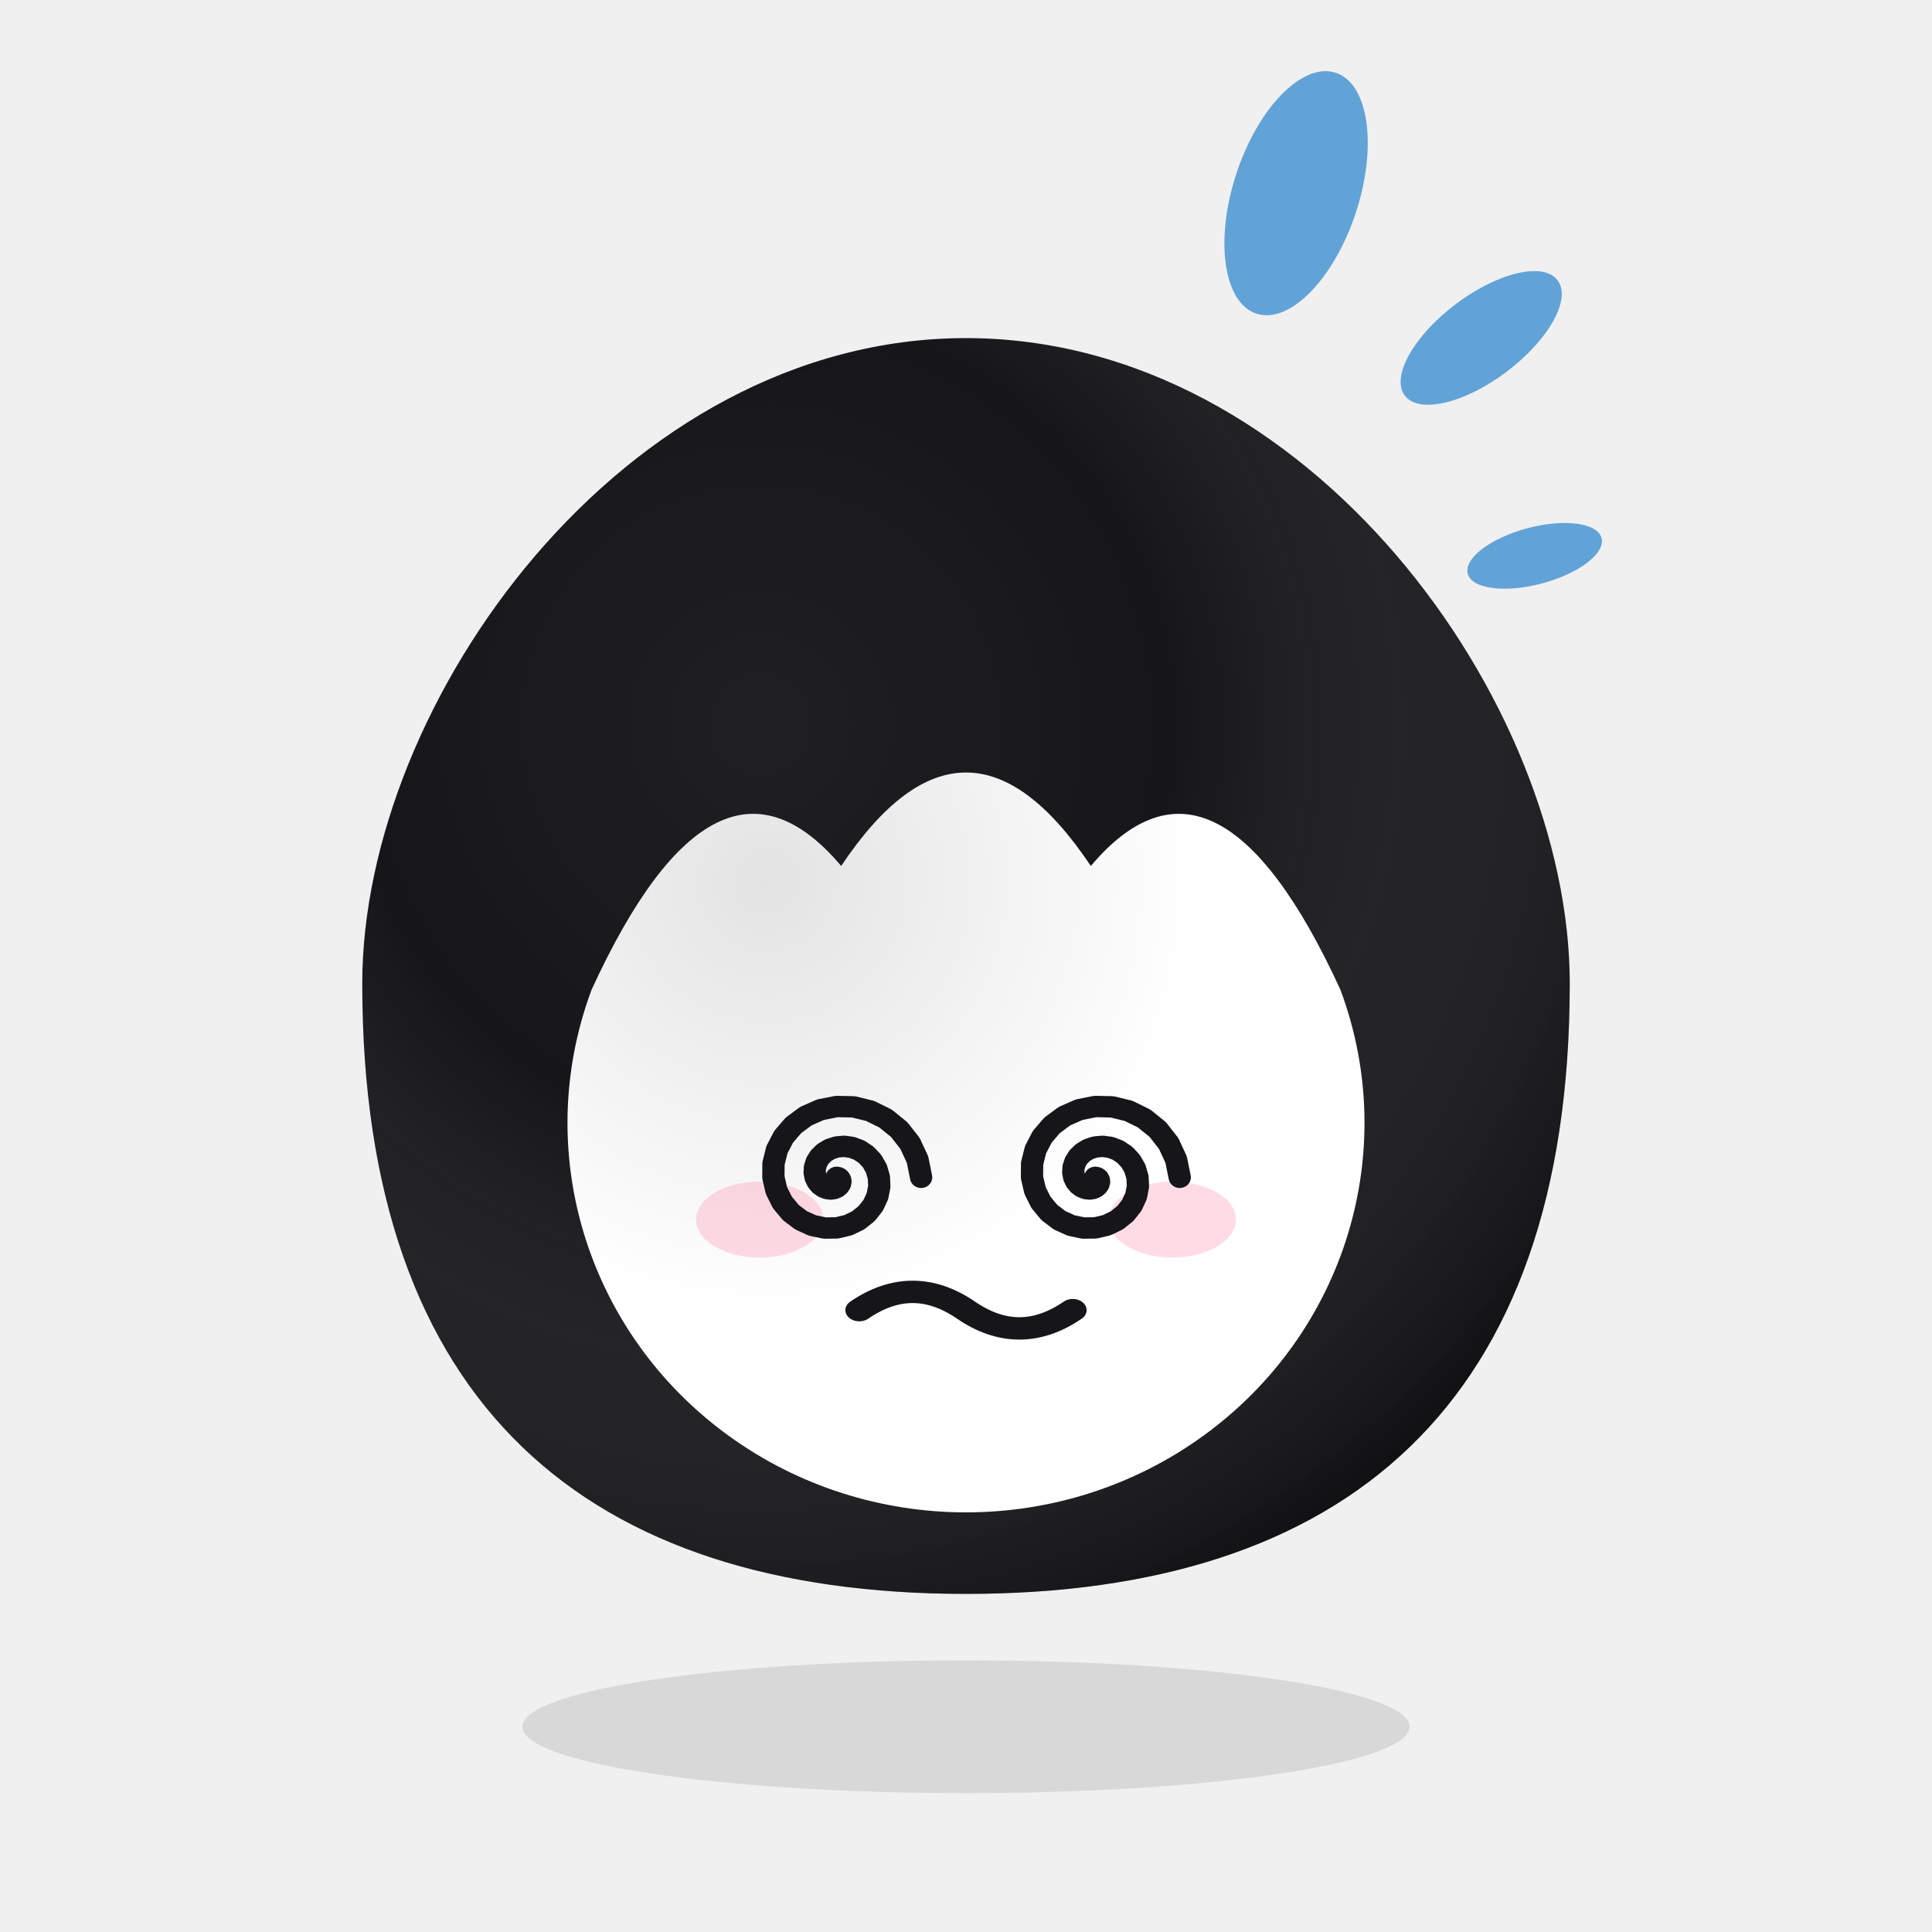
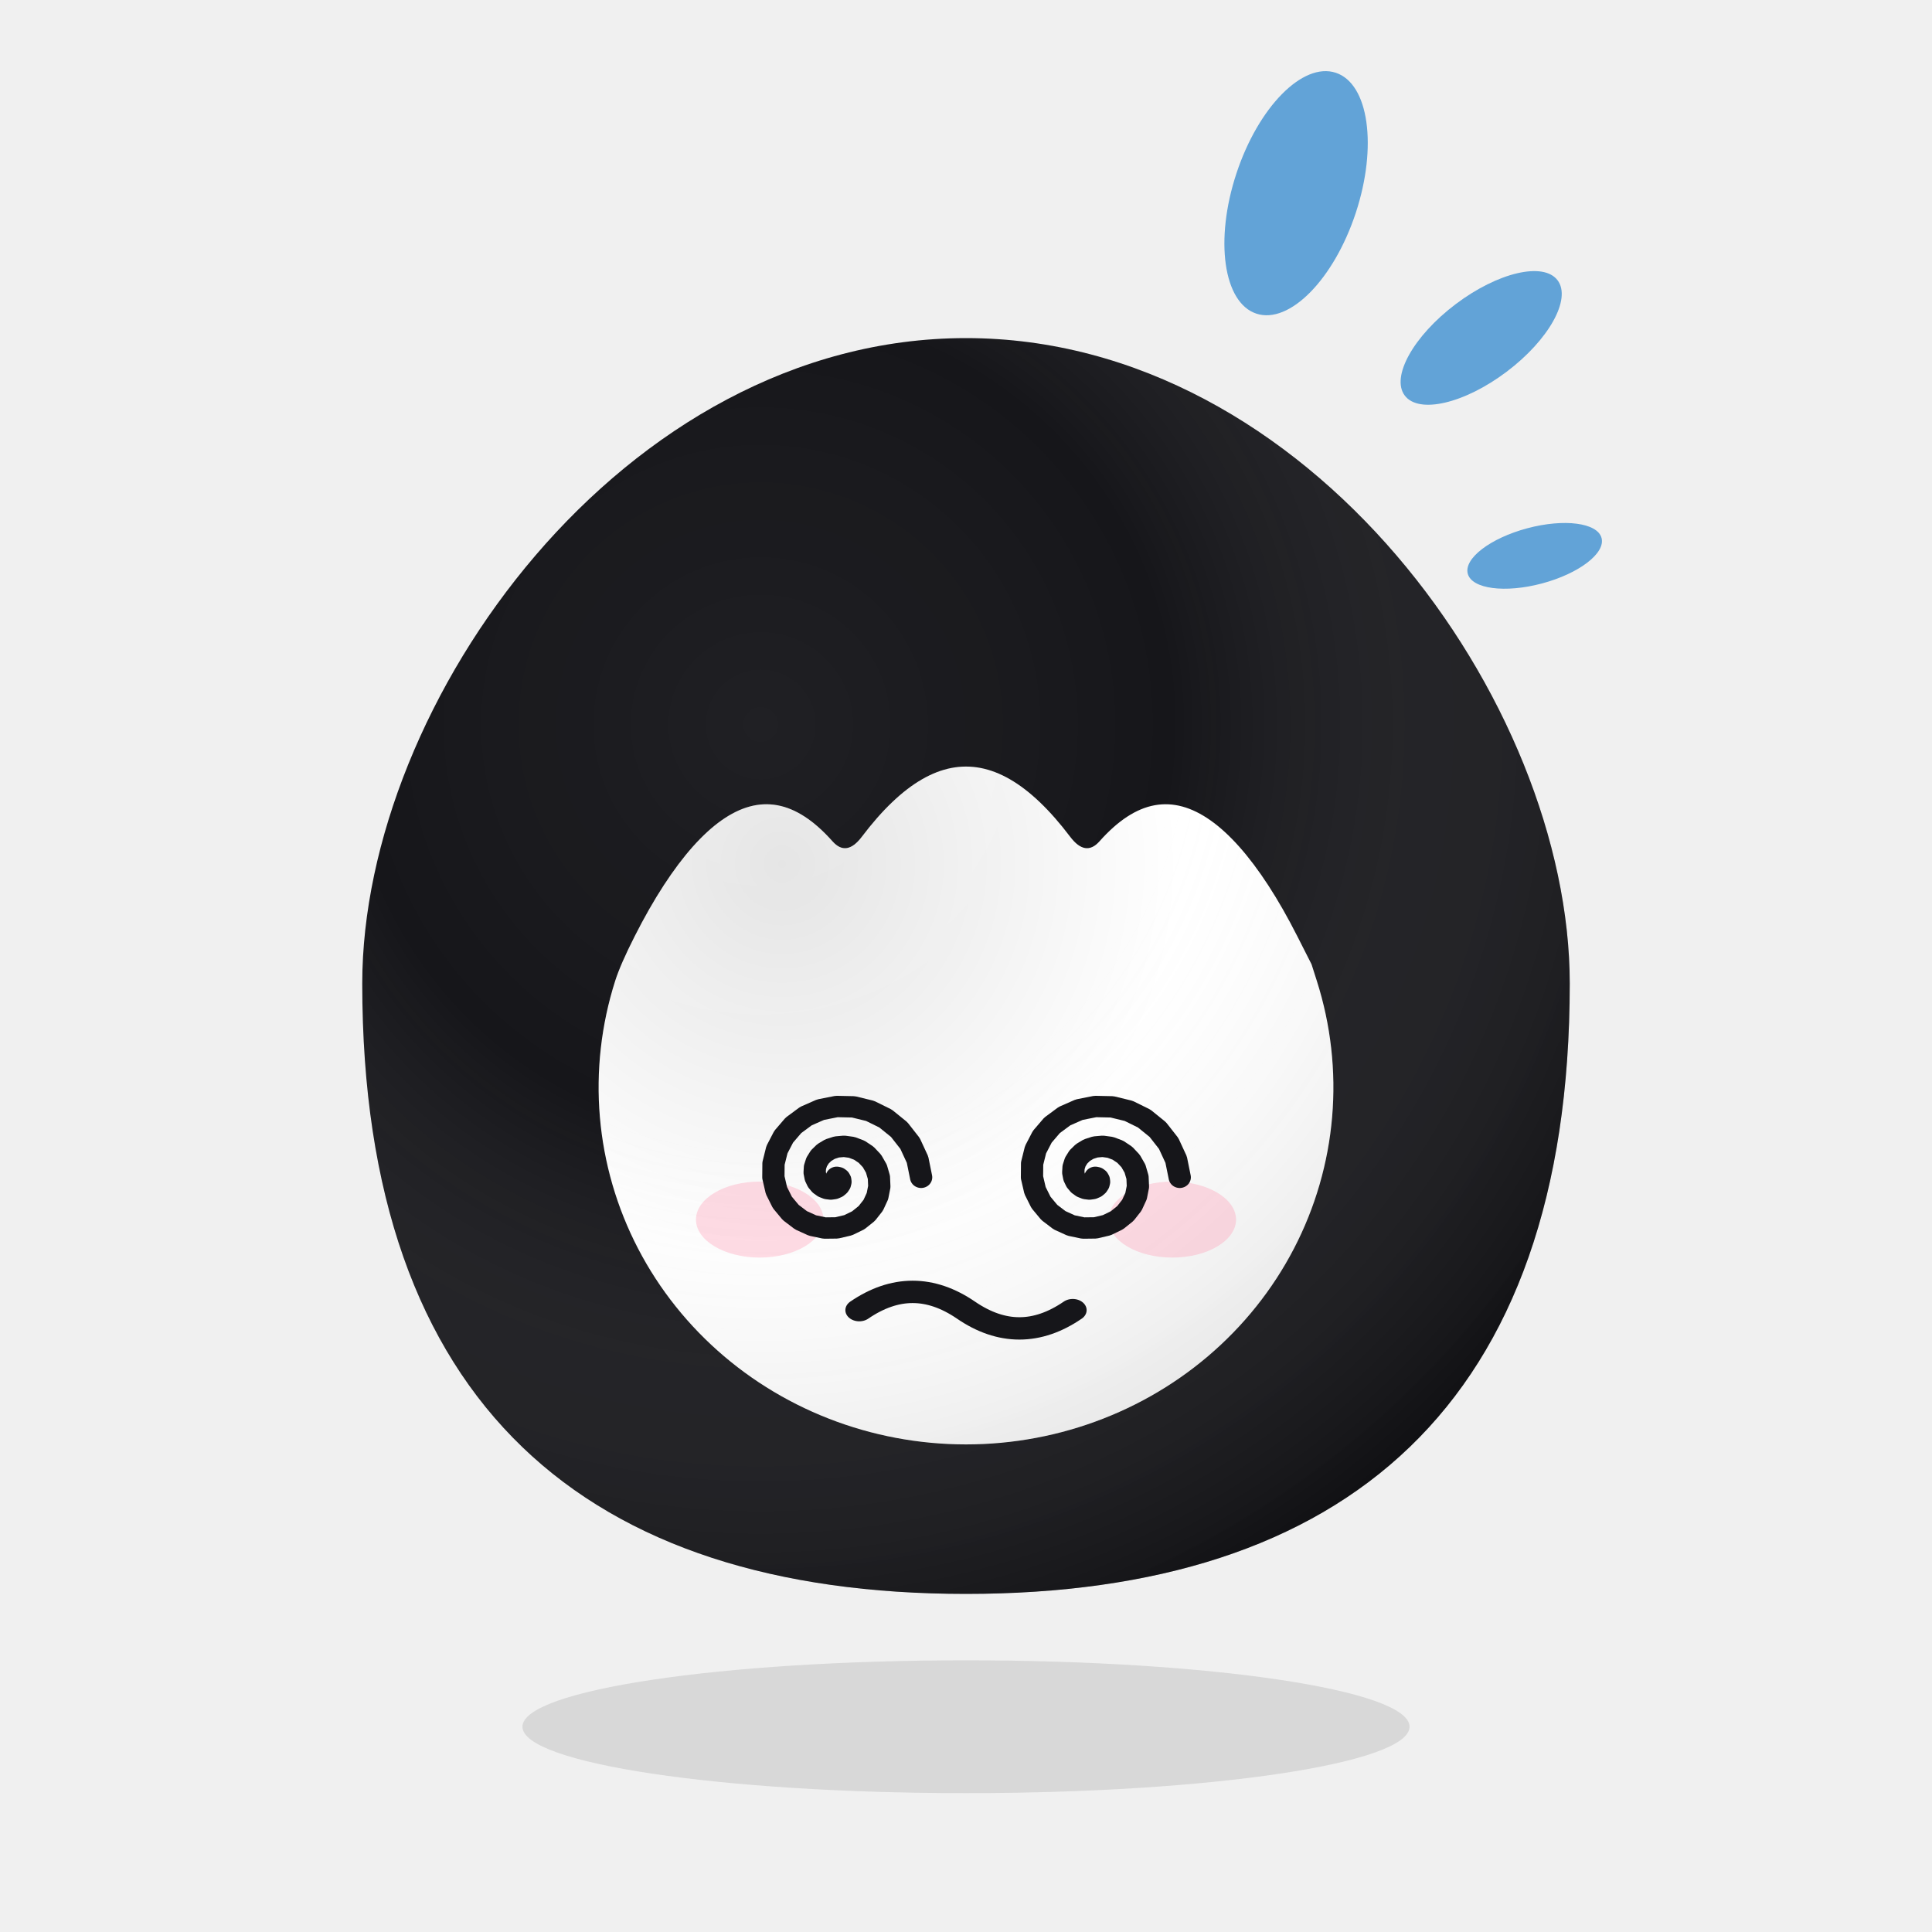
<svg xmlns="http://www.w3.org/2000/svg" width="320" height="320" viewBox="0 0 320 320">
  <defs>
    <radialGradient id="bg0" gradientUnits="userSpaceOnUse" cx="-34" cy="-40" r="162" fx="-34" fy="-40">
      <stop offset="0" stop-color="rgba(255,255,255,0.043)" />
      <stop offset="0.42" stop-color="rgba(255,255,255,0)" />
      <stop offset="1" stop-color="rgba(0,0,0,0.272)" />
    </radialGradient>
    <clipPath id="bc1">
      <path d="M0 -102.44C55.94 -102.44 98.5 -43.025 98.5 2.868C98.5 71.708 61.733 102.44 0 102.44C-61.733 102.44 -98.5 71.708 -98.5 2.868C-98.5 -43.025 -55.94 -102.44 0 -102.44Z" transform="matrix(1 0 0 1 160 160)" />
    </clipPath>
    <clipPath id="bc2">
-       <path d="M62.02 3.941C71.993 30.718 62.802 60.717 39.412 77.734C16.023 94.75 -16.023 94.75 -39.412 77.734C-62.802 60.717 -71.993 30.718 -62.02 3.941Q-41.346 -41.061 -20.673 -16.567Q0 -47.525 20.673 -16.567Q41.346 -41.061 62.02 3.941Z" transform="matrix(1 0 0 1 160 160)" />
+       <path d="M57.232 -0.282Q57.232 -0.282 58.102 2.448Q58.973 5.179 59.571 7.978Q60.169 10.777 60.488 13.618Q60.808 16.459 60.847 19.315Q60.885 22.171 60.642 25.016Q60.399 27.861 59.876 30.668Q59.353 33.475 58.556 36.219Q57.76 38.962 56.696 41.616Q55.632 44.27 54.312 46.81Q52.992 49.35 51.428 51.753Q49.864 54.156 48.07 56.4Q46.277 58.644 44.271 60.709Q42.266 62.774 40.067 64.641Q37.867 66.509 35.495 68.161Q33.123 69.814 30.599 71.238Q28.076 72.662 25.424 73.844Q22.773 75.026 20.018 75.956Q17.263 76.887 14.43 77.557Q11.597 78.227 8.711 78.632Q5.825 79.036 2.912 79.172Q0 79.307 -2.912 79.172Q-5.825 79.036 -8.711 78.632Q-11.597 78.227 -14.43 77.557Q-17.263 76.887 -20.018 75.956Q-22.773 75.026 -25.424 73.844Q-28.076 72.662 -30.599 71.238Q-33.123 69.814 -35.495 68.161Q-37.867 66.509 -40.067 64.641Q-42.266 62.774 -44.271 60.709Q-46.277 58.644 -48.07 56.4Q-49.864 54.156 -51.428 51.753Q-52.992 49.35 -54.312 46.81Q-55.632 44.27 -56.696 41.616Q-57.76 38.962 -58.556 36.219Q-59.353 33.475 -59.876 30.668Q-60.399 27.861 -60.642 25.016Q-60.885 22.171 -60.847 19.315Q-60.808 16.459 -60.488 13.618Q-60.169 10.777 -59.571 7.978Q-58.973 5.179 -58.102 2.448Q-57.232 -0.282 -54.856 -4.965Q-52.481 -9.648 -50.067 -13.357Q-47.653 -17.065 -45.257 -19.758Q-42.86 -22.45 -40.506 -24.114Q-38.153 -25.778 -35.843 -26.41Q-33.534 -27.041 -31.252 -26.627Q-28.97 -26.212 -26.691 -24.725Q-24.411 -23.239 -22.102 -20.642Q-19.794 -18.046 -17.254 -21.404Q-14.713 -24.761 -12.224 -27.135Q-9.735 -29.509 -7.289 -30.92Q-4.844 -32.331 -2.422 -32.799Q0 -33.267 2.422 -32.799Q4.844 -32.331 7.289 -30.92Q9.735 -29.509 12.224 -27.135Q14.713 -24.761 17.254 -21.404Q19.794 -18.046 22.102 -20.642Q24.411 -23.239 26.691 -24.725Q28.97 -26.212 31.252 -26.627Q33.534 -27.041 35.843 -26.41Q38.153 -25.778 40.506 -24.114Q42.86 -22.45 45.257 -19.758Q47.653 -17.065 50.067 -13.357Q52.481 -9.648 54.856 -4.965Q57.232 -0.282 57.232 -0.282Z" transform="matrix(1 0 0 1 160 160)" />
    </clipPath>
-     <radialGradient id="bg1" gradientUnits="userSpaceOnUse" cx="-33" cy="-13.987" r="119.318" fx="-33" fy="-13.987">
+     <radialGradient id="bg1" gradientUnits="userSpaceOnUse" cx="-30.461" cy="-16.899" r="109.864" fx="-30.461" fy="-16.899">
      <stop offset="0" stop-color="rgba(0,0,0,0.109)" />
      <stop offset="0.6" stop-color="rgba(0,0,0,0)" />
    </radialGradient>
-     <clipPath id="bc3">
-       <path d="M62.02 3.941C71.993 30.718 62.802 60.717 39.412 77.734C16.023 94.75 -16.023 94.75 -39.412 77.734C-62.802 60.717 -71.993 30.718 -62.02 3.941Q-41.346 -41.061 -20.673 -16.567Q0 -47.525 20.673 -16.567Q41.346 -41.061 62.02 3.941Z" transform="matrix(1 0 0 1 160 160)" />
-     </clipPath>
-     <clipPath id="bc4">
-       <path d="M62.02 3.941C71.993 30.718 62.802 60.717 39.412 77.734C16.023 94.75 -16.023 94.75 -39.412 77.734C-62.802 60.717 -71.993 30.718 -62.02 3.941Q-41.346 -41.061 -20.673 -16.567Q0 -47.525 20.673 -16.567Q41.346 -41.061 62.02 3.941Z" transform="matrix(1 0 0 1 160 160)" />
-     </clipPath>
+     <radialGradient id="bg2" gradientUnits="userSpaceOnUse" cx="-34" cy="-40" r="162" fx="-34" fy="-40">
+       <stop offset="0" stop-color="rgba(255,255,255,0.1)" />
+       <stop offset="0.42" stop-color="rgba(255,255,255,0)" />
+       <stop offset="1" stop-color="rgba(0,0,0,0.2)" />
+     </radialGradient>
  </defs>
  <path d="M73.467 126C73.467 132.075 40.575 137 0 137C-40.575 137 -73.467 132.075 -73.467 126C-73.467 119.925 -40.575 115 0 115C40.575 115 73.467 119.925 73.467 126" fill="rgba(22,22,26,0.13)" fill-opacity="0.857" transform="matrix(1 0 0 1 160 160)" />
  <path d="M0 -104C56.792 -104 100 -43.68 100 2.912C100 72.8 62.674 104 0 104C-62.674 104 -100 72.8 -100 2.912C-100 -43.68 -56.792 -104 0 -104Z" fill="#16161A" transform="matrix(1 0 0 1 160 160)" />
  <path d="M0 -104C56.792 -104 100 -43.68 100 2.912C100 72.8 62.674 104 0 104C-62.674 104 -100 72.8 -100 2.912C-100 -43.68 -56.792 -104 0 -104Z" fill="url(#bg0)" transform="matrix(1 0 0 1 160 160)" />
  <g clip-path="url(#bc1)">
-     <path d="M62.02 3.941C71.993 30.718 62.802 60.717 39.412 77.734C16.023 94.75 -16.023 94.75 -39.412 77.734C-62.802 60.717 -71.993 30.718 -62.02 3.941Q-41.346 -41.061 -20.673 -16.567Q0 -47.525 20.673 -16.567Q41.346 -41.061 62.02 3.941Z" fill="#FFFFFF" transform="matrix(1 0 0 1 160 160)" />
+     <path d="M57.232 -0.282Q57.232 -0.282 58.102 2.448Q58.973 5.179 59.571 7.978Q60.169 10.777 60.488 13.618Q60.808 16.459 60.847 19.315Q60.885 22.171 60.642 25.016Q60.399 27.861 59.876 30.668Q59.353 33.475 58.556 36.219Q57.76 38.962 56.696 41.616Q55.632 44.27 54.312 46.81Q52.992 49.35 51.428 51.753Q49.864 54.156 48.07 56.4Q46.277 58.644 44.271 60.709Q42.266 62.774 40.067 64.641Q37.867 66.509 35.495 68.161Q33.123 69.814 30.599 71.238Q28.076 72.662 25.424 73.844Q22.773 75.026 20.018 75.956Q17.263 76.887 14.43 77.557Q11.597 78.227 8.711 78.632Q5.825 79.036 2.912 79.172Q0 79.307 -2.912 79.172Q-5.825 79.036 -8.711 78.632Q-11.597 78.227 -14.43 77.557Q-17.263 76.887 -20.018 75.956Q-22.773 75.026 -25.424 73.844Q-28.076 72.662 -30.599 71.238Q-33.123 69.814 -35.495 68.161Q-37.867 66.509 -40.067 64.641Q-42.266 62.774 -44.271 60.709Q-46.277 58.644 -48.07 56.4Q-49.864 54.156 -51.428 51.753Q-52.992 49.35 -54.312 46.81Q-55.632 44.27 -56.696 41.616Q-57.76 38.962 -58.556 36.219Q-59.353 33.475 -59.876 30.668Q-60.399 27.861 -60.642 25.016Q-60.885 22.171 -60.847 19.315Q-60.808 16.459 -60.488 13.618Q-60.169 10.777 -59.571 7.978Q-58.973 5.179 -58.102 2.448Q-57.232 -0.282 -54.856 -4.965Q-52.481 -9.648 -50.067 -13.357Q-47.653 -17.065 -45.257 -19.758Q-42.86 -22.45 -40.506 -24.114Q-38.153 -25.778 -35.843 -26.41Q-33.534 -27.041 -31.252 -26.627Q-28.97 -26.212 -26.691 -24.725Q-24.411 -23.239 -22.102 -20.642Q-19.794 -18.046 -17.254 -21.404Q-14.713 -24.761 -12.224 -27.135Q-9.735 -29.509 -7.289 -30.92Q-4.844 -32.331 -2.422 -32.799Q0 -33.267 2.422 -32.799Q4.844 -32.331 7.289 -30.92Q9.735 -29.509 12.224 -27.135Q14.713 -24.761 17.254 -21.404Q19.794 -18.046 22.102 -20.642Q24.411 -23.239 26.691 -24.725Q28.97 -26.212 31.252 -26.627Q33.534 -27.041 35.843 -26.41Q38.153 -25.778 40.506 -24.114Q42.86 -22.45 45.257 -19.758Q47.653 -17.065 50.067 -13.357Q52.481 -9.648 54.856 -4.965Q57.232 -0.282 57.232 -0.282Z" fill="#FFFFFF" transform="matrix(1 0 0 1 160 160)" />
    <g clip-path="url(#bc2)">
-       <path d="M62.02 3.941C71.993 30.718 62.802 60.717 39.412 77.734C16.023 94.75 -16.023 94.75 -39.412 77.734C-62.802 60.717 -71.993 30.718 -62.02 3.941Q-41.346 -41.061 -20.673 -16.567Q0 -47.525 20.673 -16.567Q41.346 -41.061 62.02 3.941Z" fill="url(#bg1)" transform="matrix(1 0 0 1 160 160)" />
+       <path d="M97.476 19.921C97.476 73.755 53.834 117.396 0 117.396C-53.834 117.396 -97.476 73.755 -97.476 19.921C-97.476 -33.914 -53.834 -77.555 0 -77.555C53.834 -77.555 97.476 -33.914 97.476 19.921" fill="url(#bg1)" transform="matrix(1 0 0 1 160 160)" />
    </g>
-     <g clip-path="url(#bc3)">
+     <g clip-path="url(#bc2)">
+       <path d="M97.476 19.921C97.476 73.755 53.834 117.396 0 117.396C-53.834 117.396 -97.476 73.755 -97.476 19.921C-97.476 -33.914 -53.834 -77.555 0 -77.555C53.834 -77.555 97.476 -33.914 97.476 19.921" fill="url(#bg2)" transform="matrix(1 0 0 1 160 160)" />
+     </g>
+     <g clip-path="url(#bc2)">
      <path d="M11.5 0C11.5 3.866 6.351 7 0 7C-6.351 7 -11.5 3.866 -11.5 0C-11.5 -3.866 -6.351 -7 0 -7C6.351 -7 11.5 -3.866 11.5 0" fill="rgba(255,138,168,0.42)" fill-opacity="0.7" transform="matrix(0.918 0 0 0.899 125.83 202)" />
      <path d="M11.5 0C11.5 3.866 6.351 7 0 7C-6.351 7 -11.5 3.866 -11.5 0C-11.5 -3.866 -6.351 -7 0 -7C6.351 -7 11.5 -3.866 11.5 0" fill="rgba(255,138,168,0.42)" fill-opacity="0.7" transform="matrix(0.918 0 0 0.899 194.17 202)" />
    </g>
-     <g clip-path="url(#bc4)">
+     <g clip-path="url(#bc2)">
      <path d="M0 0L0.251 0.057L0.463 0.223L0.603 0.481L0.641 0.804L0.558 1.158L0.343 1.504L0 1.8L-0.458 2.006L-1.004 2.085L-1.603 2.01L-2.211 1.764L-2.78 1.339L-3.259 0.744L-3.6 0L-3.76 -0.858L-3.707 -1.785L-3.418 -2.726L-2.886 -3.619L-2.12 -4.402L-1.144 -5.014L0 -5.4L1.259 -5.515L2.566 -5.329L3.848 -4.825L5.026 -4.008L6.024 -2.901L6.769 -1.545L7.2 0L7.27 1.659L6.95 3.347L6.232 4.97L5.13 6.433L3.682 7.645L1.945 8.524L0 9L-2.06 9.025L-4.128 8.572L-6.092 7.64L-7.841 6.253L-9.267 4.463L-10.279 2.346L-10.8 0L-10.78 -2.46L-10.194 -4.909L-9.047 -7.215L-7.375 -9.248L-5.244 -10.889L-2.747 -12.033L0 -12.6L2.861 -12.535L5.69 -11.816L8.337 -10.454L10.655 -8.497L12.511 -6.025L13.788 -3.147L14.4 0" fill="none" stroke="#16161A" stroke-width="3.8" stroke-linecap="round" stroke-linejoin="round" transform="matrix(0.971 0 0 0.931 138.583 195)" />
      <path d="M0 0L0.251 0.057L0.463 0.223L0.603 0.481L0.641 0.804L0.558 1.158L0.343 1.504L0 1.8L-0.458 2.006L-1.004 2.085L-1.603 2.01L-2.211 1.764L-2.78 1.339L-3.259 0.744L-3.6 0L-3.76 -0.858L-3.707 -1.785L-3.418 -2.726L-2.886 -3.619L-2.12 -4.402L-1.144 -5.014L0 -5.4L1.259 -5.515L2.566 -5.329L3.848 -4.825L5.026 -4.008L6.024 -2.901L6.769 -1.545L7.2 0L7.27 1.659L6.95 3.347L6.232 4.97L5.13 6.433L3.682 7.645L1.945 8.524L0 9L-2.06 9.025L-4.128 8.572L-6.092 7.64L-7.841 6.253L-9.267 4.463L-10.279 2.346L-10.8 0L-10.78 -2.46L-10.194 -4.909L-9.047 -7.215L-7.375 -9.248L-5.244 -10.889L-2.747 -12.033L0 -12.6L2.861 -12.535L5.69 -11.816L8.337 -10.454L10.655 -8.497L12.511 -6.025L13.788 -3.147L14.4 0" fill="none" stroke="#16161A" stroke-width="3.8" stroke-linecap="round" stroke-linejoin="round" transform="matrix(0.971 0 0 0.931 181.417 195)" />
      <path d="M-17.68 0Q-8.84 -7.514 0 0Q8.84 7.514 17.68 0" fill="none" stroke="#16161A" stroke-width="4.6" stroke-linecap="round" stroke-linejoin="round" transform="matrix(1 0 0 0.805 160 217)" />
    </g>
  </g>
  <path d="M10.407 0C10.407 11.598 5.748 21 0 21C-5.748 21 -10.407 11.598 -10.407 0C-10.407 -11.598 -5.748 -21 0 -21C5.748 -21 10.407 -11.598 10.407 0" fill="#1478C9" fill-opacity="0.644" transform="matrix(0.95 0.313 -0.313 0.95 214.672 32)" />
  <path d="M7.013 0C7.013 8.759 3.873 15.859 0 15.859C-3.873 15.859 -7.013 8.759 -7.013 0C-7.013 -8.759 -3.873 -15.859 0 -15.859C3.873 -15.859 7.013 -8.759 7.013 0" fill="#1478C9" fill-opacity="0.644" transform="matrix(0.602 0.798 -0.798 0.602 245.33 55.971)" />
  <path d="M4.73 0C4.73 6.334 2.612 11.469 0 11.469C-2.612 11.469 -4.73 6.334 -4.73 0C-4.73 -6.334 -2.612 -11.469 0 -11.469C2.612 -11.469 4.73 -6.334 4.73 0" fill="#1478C9" fill-opacity="0.644" transform="matrix(0.258 0.966 -0.966 0.258 254.188 92.067)" />
</svg>
